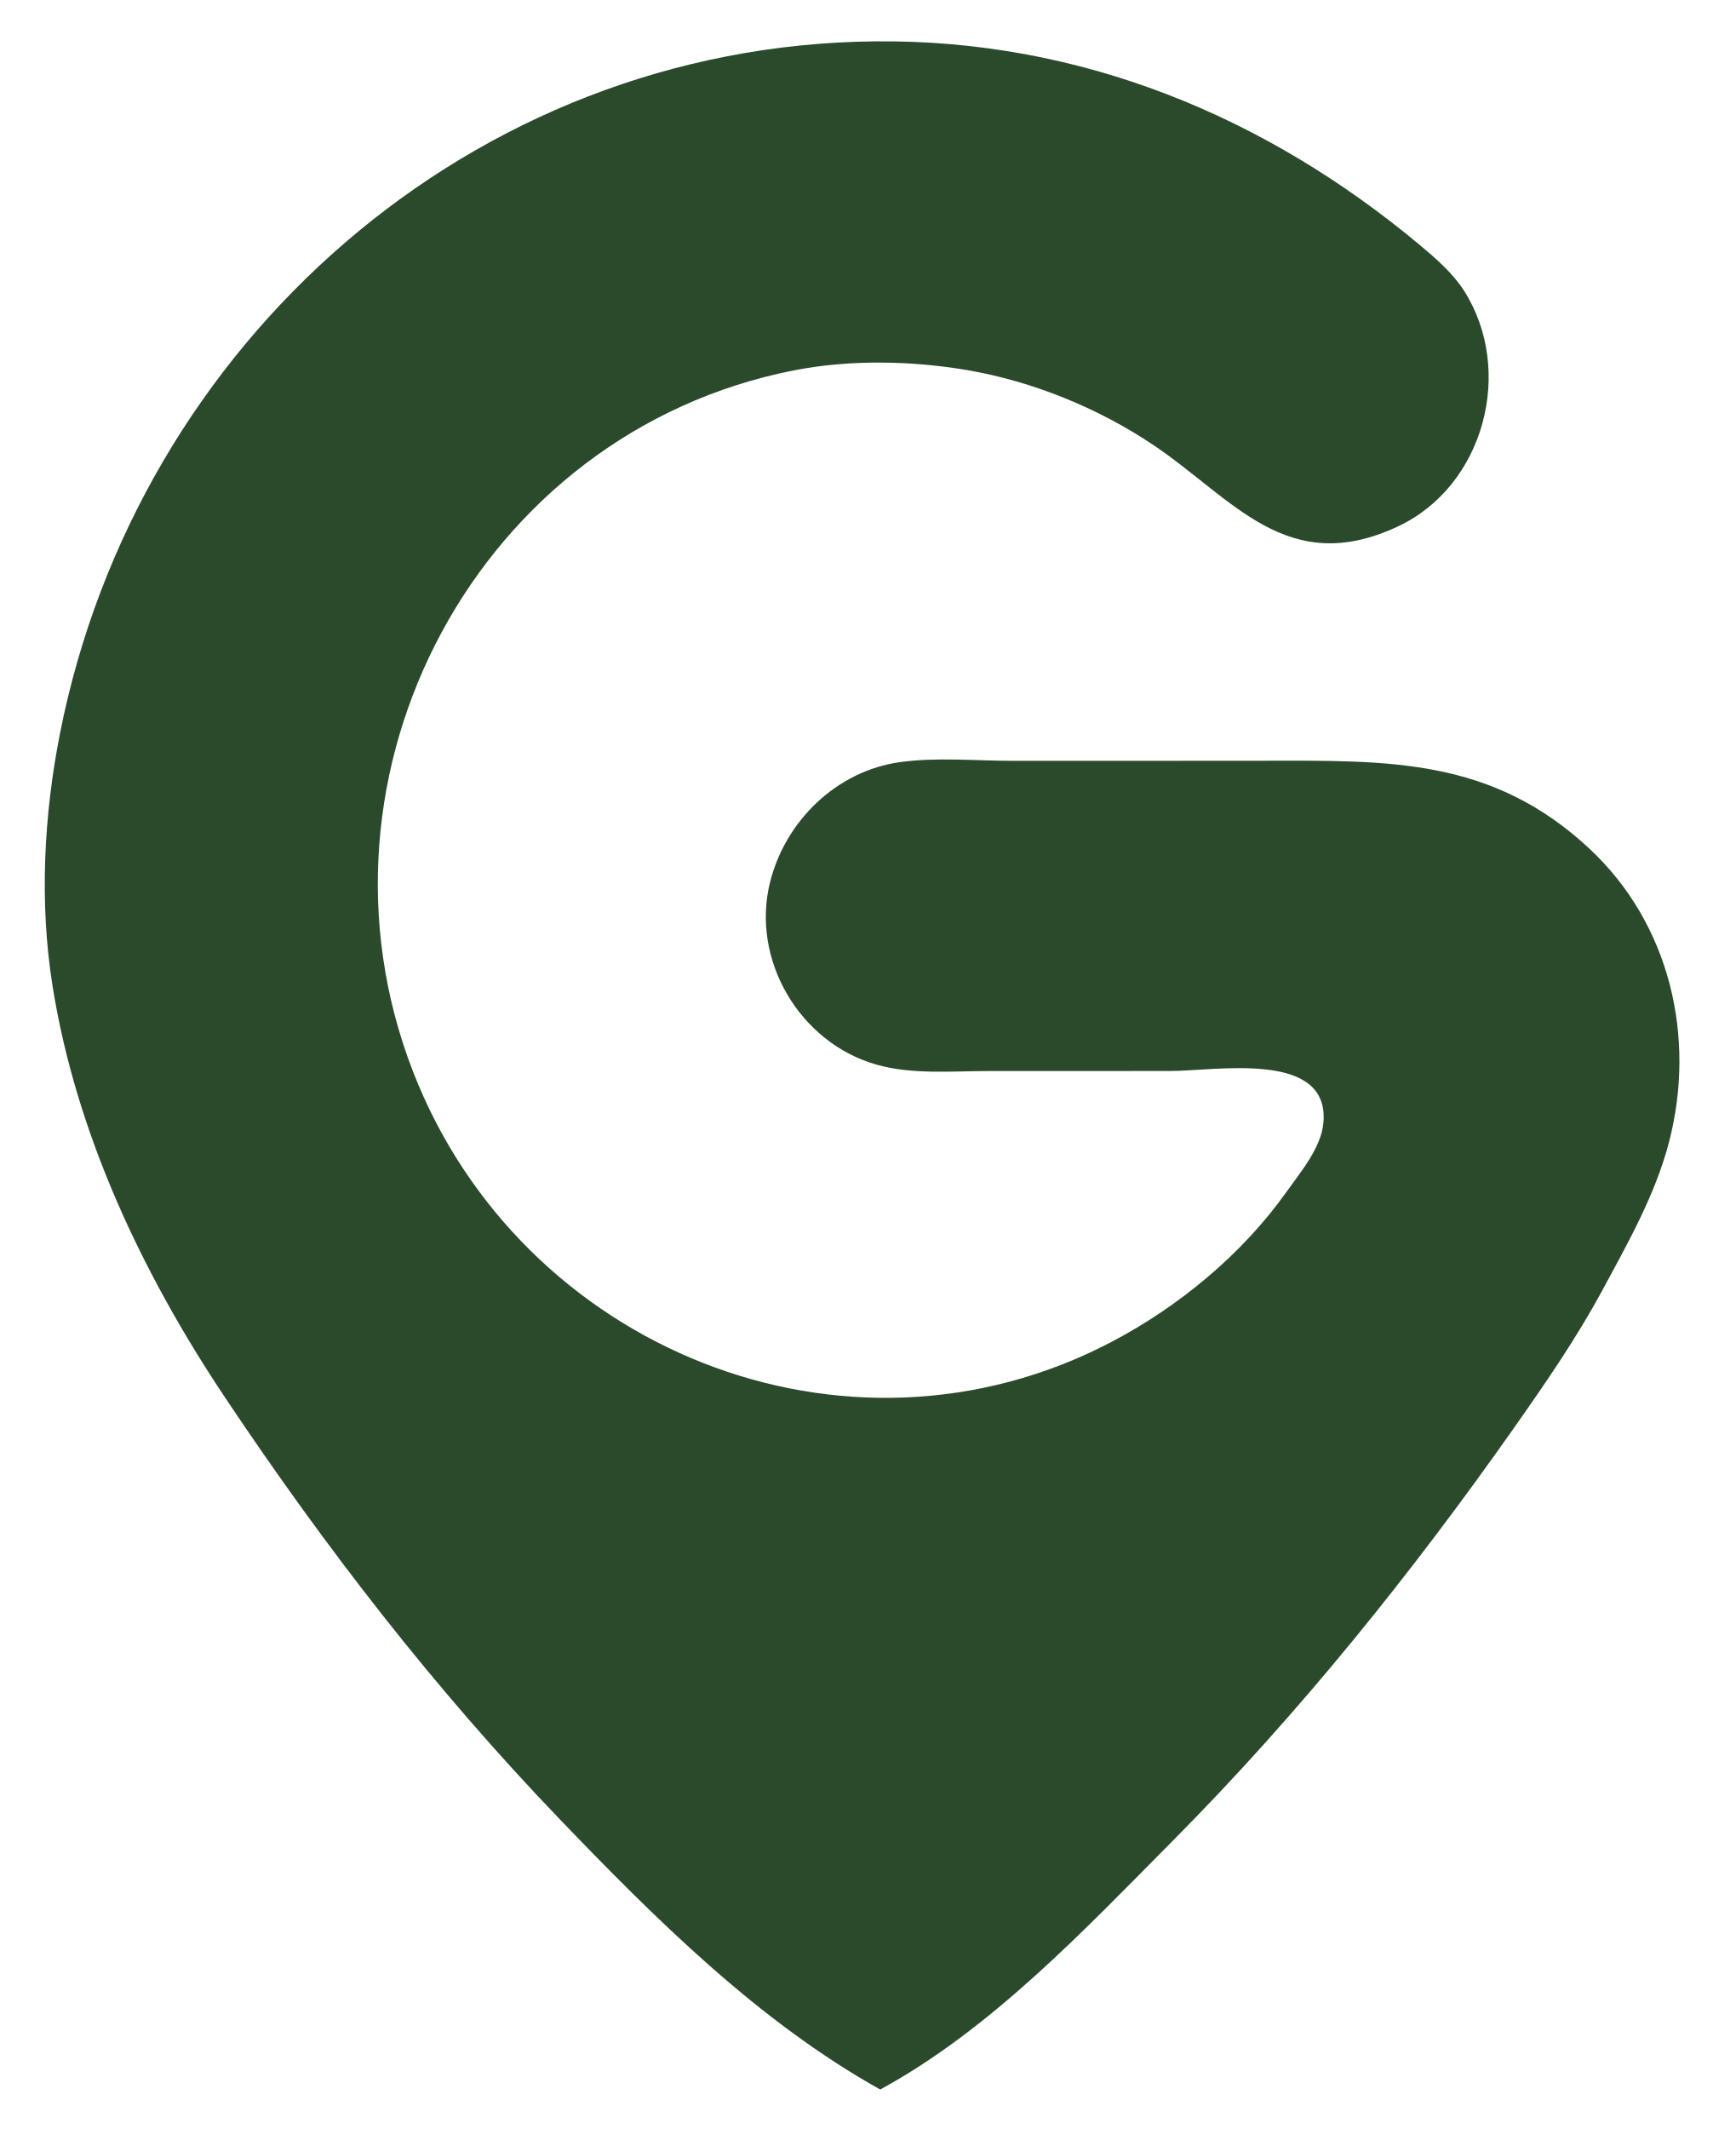
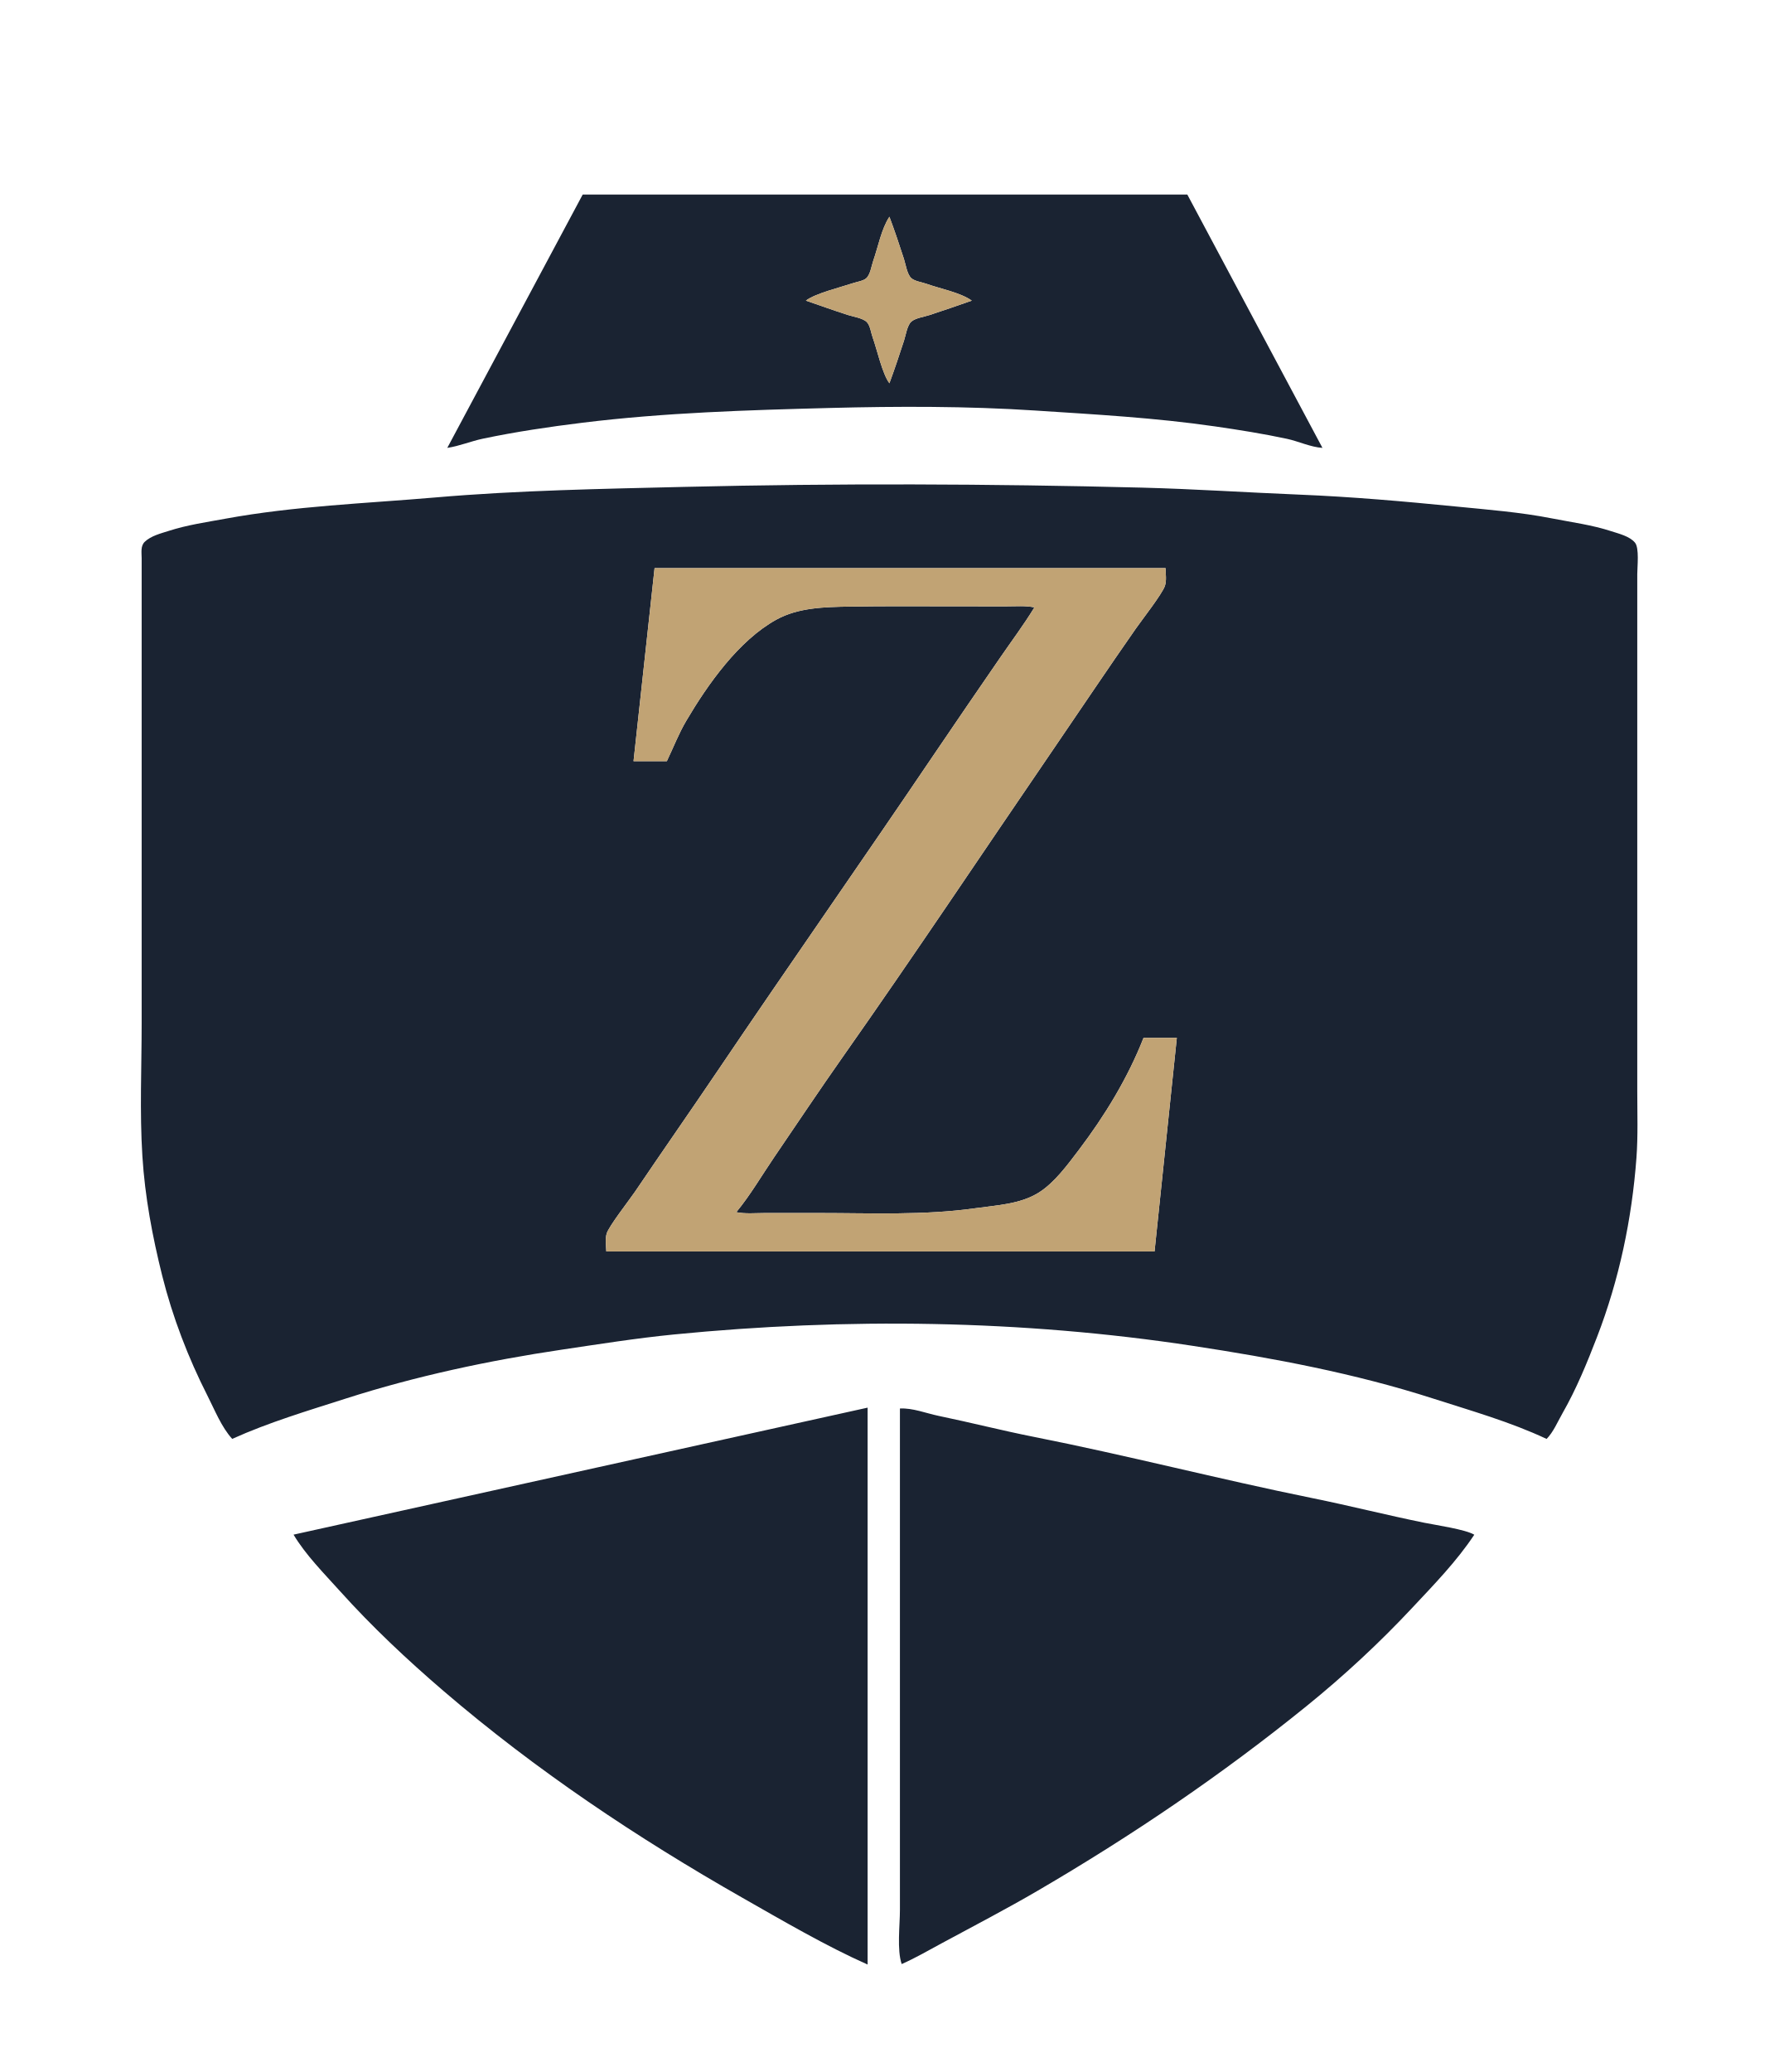
- <svg xmlns="http://www.w3.org/2000/svg" viewBox="0 0 353.1 433.0">
-   <style>path{fill:#2b4a2b}@media(prefers-color-scheme:dark){path{fill:#9fbf9f}}</style>
-   <path fill-rule="evenodd" d="M179.06 424.97C154.30 411.14 133.39 390.31 113.89 370.02C88.39 343.48 66.15 314.72 45.73 284.15C28.91 258.97 15.41 230.42 10.66 200.34C8.00 183.50 8.91 165.86 12.20 149.19C27.86 69.82 95.96 9.20 178.06 8.41C219.62 8.00 257.39 23.54 288.94 49.92C292.13 52.59 295.56 55.58 297.82 59.11C308.18 75.36 301.93 98.91 284.29 107.11C261.73 117.61 250.80 101.33 234.48 90.41C223.36 82.97 209.99 77.53 196.79 75.28C185.40 73.34 172.84 73.10 161.49 75.33C97.26 87.96 60.46 157.26 84.02 217.94C105.87 274.22 172.01 301.32 226.15 272.90C239.80 265.74 252.69 255.09 261.65 242.49C264.53 238.44 268.80 233.43 269.23 228.29C270.46 213.51 247.31 217.83 238.06 217.82C225.73 217.82 213.39 217.83 201.06 217.83C193.57 217.83 185.60 218.59 178.31 216.53C162.71 212.11 152.69 195.22 156.66 179.39C159.78 166.93 170.20 156.79 183.10 155.00C190.54 153.97 198.55 154.74 206.06 154.74C223.06 154.73 240.06 154.75 257.06 154.72C282.43 154.68 303.47 154.09 323.31 172.58C339.68 187.82 345.10 210.89 339.52 232.31C336.74 243.00 331.08 252.96 325.86 262.61C320.71 272.13 314.47 281.19 308.25 290.04C287.23 319.94 264.36 348.40 238.59 374.37C220.62 392.47 201.68 412.66 179.06 424.97Z" />
+ <svg xmlns="http://www.w3.org/2000/svg" viewBox="0 0 1015 1182">
+   <style>.sh{fill:#1a2332}.zd{fill:#c1a374}@media(prefers-color-scheme:dark){.sh{fill:#eae4d6}}</style>
+   <path class="sh" fill-rule="evenodd" d="M332.5 110.97C447.49 110.97 562.49 110.97 677.48 110.97C703.18 159.15 728.89 207.32 754.59 255.5C747.79 255.07 740.98 251.75 734.29 250.32C720.8 247.43 707.1 245.25 693.44 243.27C659.36 238.32 624.85 236.42 590.5 234.18C551.86 231.65 512.19 231.73 473.5 232.73C426.41 233.96 379.28 235.38 332.5 241.13C313.46 243.47 294.35 246.3 275.58 250.24C268.74 251.68 262.1 254.49 255.22 255.5C280.98 207.32 306.74 159.15 332.5 110.97ZM507.5 123.64C502.9 130.64 501.08 140.77 498.28 148.74C497.28 151.59 496.6 156.72 494.25 158.76C492.49 160.28 489.1 160.74 486.94 161.46C479.95 163.8 465.12 167.39 459.84 171.5C467.8 174.22 475.73 177.1 483.75 179.67C486.75 180.63 492.5 181.49 494.68 183.81C496.54 185.8 497.04 190.01 497.95 192.51C500.44 199.37 503.46 213.33 507.5 218.64C510.45 210.65 513.17 202.49 515.81 194.39C516.78 191.42 517.64 185.62 519.98 183.5C522.23 181.45 527.46 180.7 530.33 179.75C538.42 177.1 546.47 174.32 554.5 171.5C548.09 166.88 536.3 164.65 528.56 161.87C526.07 160.97 521.87 160.45 519.9 158.58C517.58 156.37 516.74 150.67 515.77 147.65C513.19 139.62 510.46 131.54 507.5 123.64ZM882.5 820.86C861.73 811.1 839.44 804.8 817.66 797.79C773.14 783.46 726.69 774.77 680.55 767.75C583 752.89 482.71 751.59 384.52 761.27C363.07 763.39 341.81 766.78 320.5 769.94C279.1 776.09 237.27 785.01 197.36 797.81C175.53 804.81 153.45 811.37 132.5 820.83C126.39 814.18 122.45 804.19 118.37 796.17C107.39 774.57 98.47 751.35 92.58 727.84C86.96 705.35 82.69 682.7 81.24 659.5C79.65 634.31 80.83 608.73 80.83 583.5C80.83 533.83 80.83 484.17 80.83 434.5C80.83 403.5 80.83 372.5 80.83 341.5C80.83 333.83 80.83 326.17 80.83 318.5C80.83 315.32 80.09 311.48 82.6 309.07C86.18 305.64 91.84 304.29 96.4 302.82C106.87 299.45 117.71 297.9 128.49 295.92C168.06 288.65 208.48 287.21 248.5 283.77C295.63 279.71 343.21 278.89 390.5 277.75C477.53 275.66 564.47 275.96 651.5 278.17C681.52 278.94 711.51 280.95 741.5 282.17C771.2 283.38 800.94 285.99 830.5 288.92C848.85 290.74 867.51 292.17 885.61 295.74C896.97 297.97 908.41 299.44 919.47 303.06C923.74 304.46 929.94 305.91 932.94 309.58C935.46 312.67 934.23 323.31 934.23 327.5C934.23 343.17 934.23 358.83 934.23 374.5C934.23 436.17 934.23 497.83 934.23 559.5C934.23 580.5 934.23 601.5 934.23 622.5C934.23 635.12 934.69 647.91 933.76 660.5C931.16 695.43 923.9 730.02 911.26 762.73C905.57 777.48 899.48 792.37 891.61 806.12C888.85 810.94 886.38 816.92 882.5 820.86ZM373.5 324.08C369.5 360.8 365.5 397.51 361.5 434.23C367.83 434.23 374.17 434.23 380.5 434.23C384.2 426.52 387.24 418.55 391.61 411.15C403.84 390.43 421.48 365.35 442.98 353.49C455.47 346.59 470.52 346.27 484.5 346.04C505.16 345.69 525.84 345.88 546.5 345.88C555.83 345.88 565.17 345.87 574.5 345.89C579.7 345.9 585.19 345.41 590.23 346.5C584.22 356.36 577.21 365.68 570.67 375.2C557.9 393.78 545.14 412.33 532.51 431.02C491.82 491.2 450.11 550.72 409.44 610.92C393.86 633.98 377.92 656.76 362.34 679.81C359.14 684.53 347.43 699.49 346.17 703.67C345.24 706.78 345.84 710.68 345.96 713.9C450.24 713.9 554.52 713.9 658.79 713.9C663.03 673.29 667.26 632.68 671.5 592.07C665.17 592.07 658.83 592.07 652.5 592.07C643.55 614.93 630.34 636.54 615.54 656.05C609.25 664.33 601.69 674.71 592.77 680.3C582.08 687.01 568.65 687.53 556.55 689.25C527.19 693.41 497.09 691.99 467.5 691.99C457.17 691.99 446.83 691.99 436.5 691.99C431.13 691.99 425.35 692.57 420.13 691.5C428.11 681.84 434.64 670.59 441.7 660.22C454.78 641.01 467.71 621.65 481.09 602.64C521.8 544.81 561.05 485.88 600.98 427.51C616.69 404.55 632.14 381.43 648.08 358.64C651.54 353.68 663.14 338.85 664.71 334.23C665.74 331.19 665.12 327.25 665.06 324.08C567.88 324.08 470.69 324.08 373.5 324.08ZM495.06 803.01C495.06 908.91 495.06 1014.8 495.06 1120.7C471.22 1110.1 446.53 1095.64 423.78 1082.7C363.47 1048.38 305.62 1009.74 252.96 964.54C232.22 946.74 212.21 927.94 193.92 907.6C184.87 897.54 174.47 887.11 167.5 875.46C276.69 851.31 385.88 827.16 495.06 803.01ZM841.23 875.5C831.19 890.67 818.18 904 805.77 917.26C787.13 937.18 766.87 955.97 745.67 973.14C697.14 1012.46 646.01 1047.11 592.1 1078.59C574.04 1089.13 555.57 1098.72 537.18 1108.65C529.76 1112.65 522.23 1117.03 514.5 1120.43C511.73 1112.28 513.5 1098.48 513.5 1089.5C513.5 1067.5 513.5 1045.5 513.5 1023.5C513.5 950.17 513.46 876.83 513.5 803.5C520.73 803.1 528.53 806.25 535.65 807.72C553.72 811.46 571.63 816.05 589.73 819.64C642.98 830.17 695.58 843.82 748.76 854.61C770.16 858.95 791.31 864.33 812.7 868.67C819.32 870.01 836.25 872.48 841.23 875.5Z" />
+   <path class="zd" fill-rule="evenodd" d="M507.5 123.64C510.46 131.54 513.19 139.62 515.77 147.65C516.74 150.67 517.58 156.37 519.9 158.58C521.87 160.45 526.07 160.97 528.56 161.87C536.3 164.65 548.09 166.88 554.5 171.5C546.47 174.32 538.42 177.1 530.33 179.75C527.46 180.7 522.23 181.45 519.98 183.5C517.64 185.62 516.78 191.42 515.81 194.39C513.17 202.49 510.45 210.65 507.5 218.64C503.46 213.33 500.44 199.37 497.95 192.51C497.04 190.01 496.54 185.8 494.68 183.81C492.5 181.49 486.75 180.63 483.75 179.67C475.73 177.1 467.8 174.22 459.84 171.5C465.12 167.39 479.95 163.8 486.94 161.46C489.1 160.74 492.49 160.28 494.25 158.76C496.6 156.72 497.28 151.59 498.28 148.74C501.08 140.77 502.9 130.64 507.5 123.64ZM373.5 324.08C470.69 324.08 567.88 324.08 665.06 324.08C665.12 327.25 665.74 331.19 664.71 334.23C663.14 338.85 651.54 353.68 648.08 358.64C632.14 381.43 616.69 404.55 600.98 427.51C561.05 485.88 521.8 544.81 481.09 602.64C467.71 621.65 454.78 641.01 441.7 660.22C434.64 670.59 428.11 681.84 420.13 691.5C425.35 692.57 431.13 691.99 436.5 691.99C446.83 691.99 457.17 691.99 467.5 691.99C497.09 691.99 527.19 693.41 556.55 689.25C568.65 687.53 582.08 687.01 592.77 680.3C601.69 674.71 609.25 664.33 615.54 656.05C630.34 636.54 643.55 614.93 652.5 592.07C658.83 592.07 665.17 592.07 671.5 592.07C667.26 632.68 663.03 673.29 658.79 713.9C554.52 713.9 450.24 713.9 345.96 713.9C345.84 710.68 345.24 706.78 346.17 703.67C347.43 699.49 359.14 684.53 362.34 679.81C377.92 656.76 393.86 633.98 409.44 610.92C450.11 550.72 491.82 491.2 532.51 431.02C545.14 412.33 557.9 393.78 570.67 375.2C577.21 365.68 584.22 356.36 590.23 346.5C585.19 345.41 579.7 345.9 574.5 345.89C565.17 345.87 555.83 345.88 546.5 345.88C525.84 345.88 505.16 345.69 484.5 346.04C470.52 346.27 455.47 346.59 442.98 353.49C421.48 365.35 403.84 390.43 391.61 411.15C387.24 418.55 384.2 426.52 380.5 434.23C374.17 434.23 367.83 434.23 361.5 434.23C365.5 397.51 369.5 360.8 373.5 324.08Z" />
</svg>
